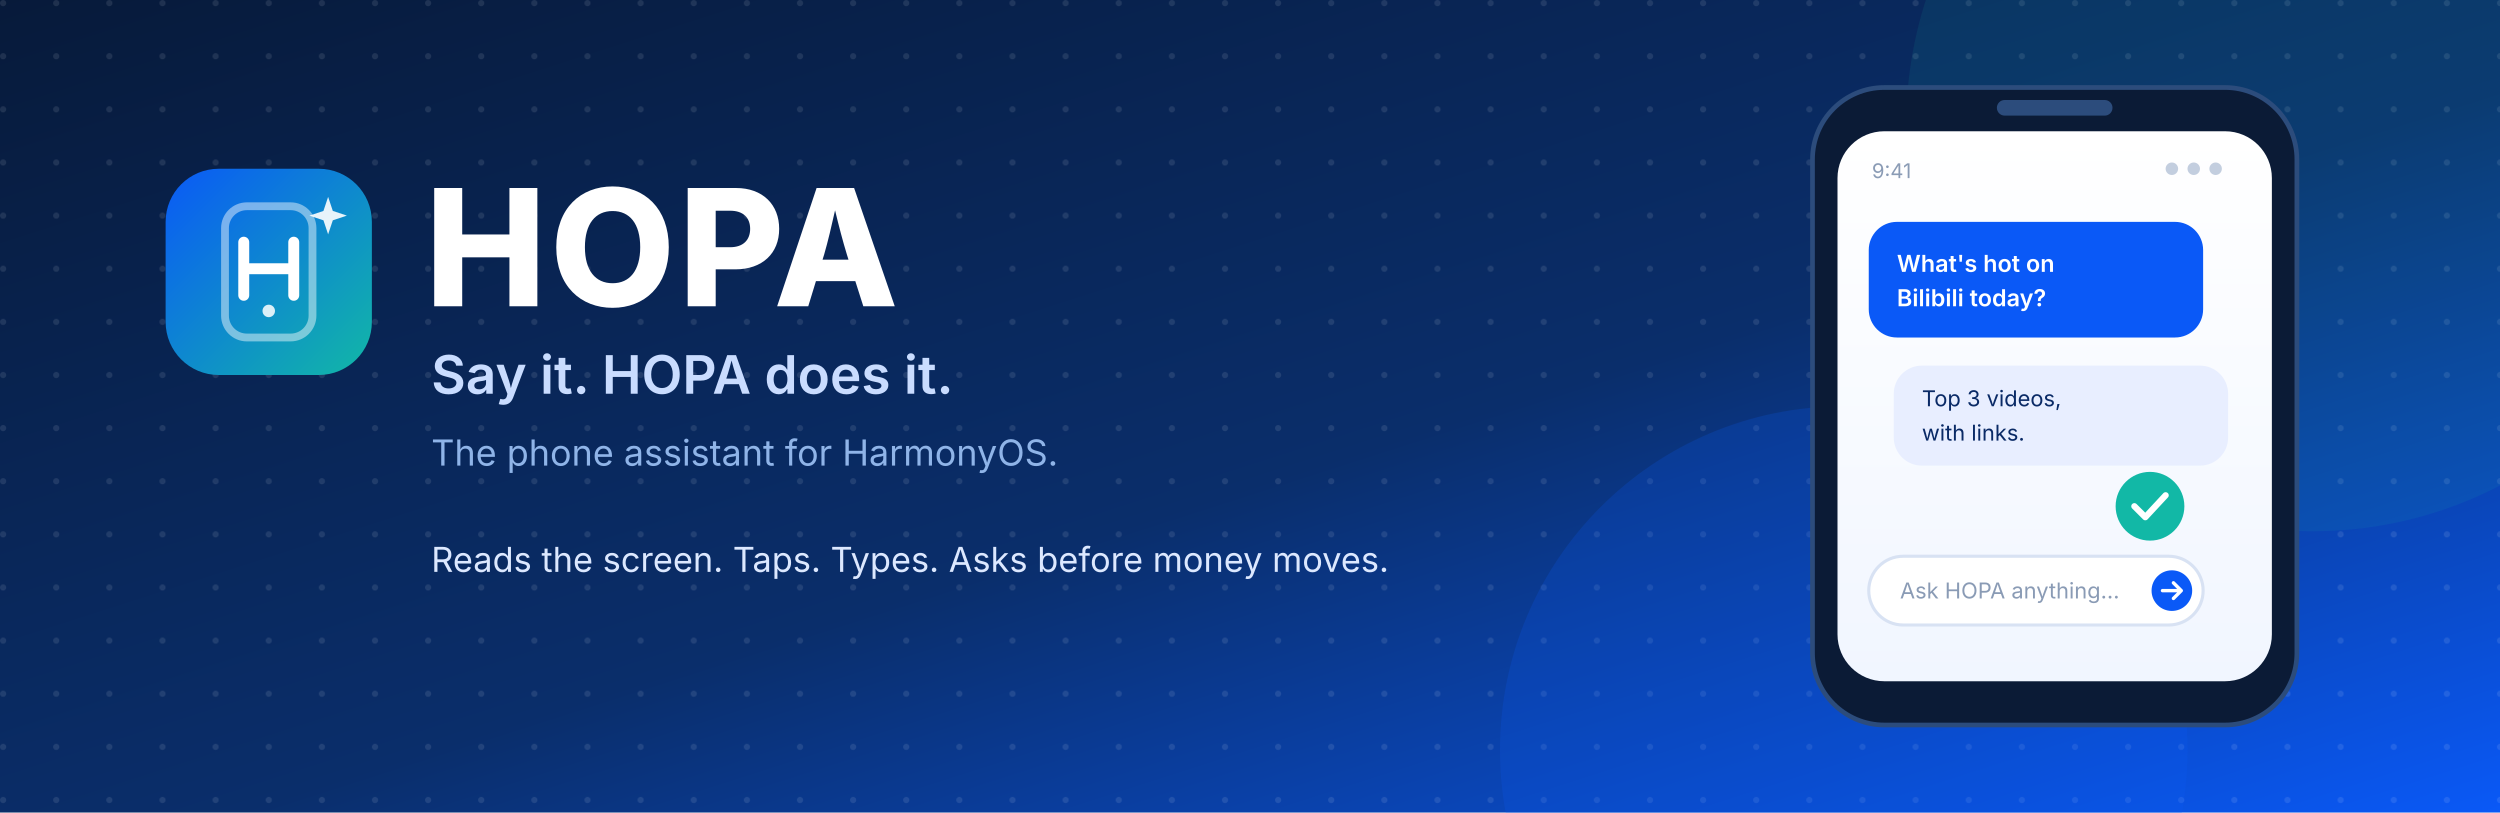
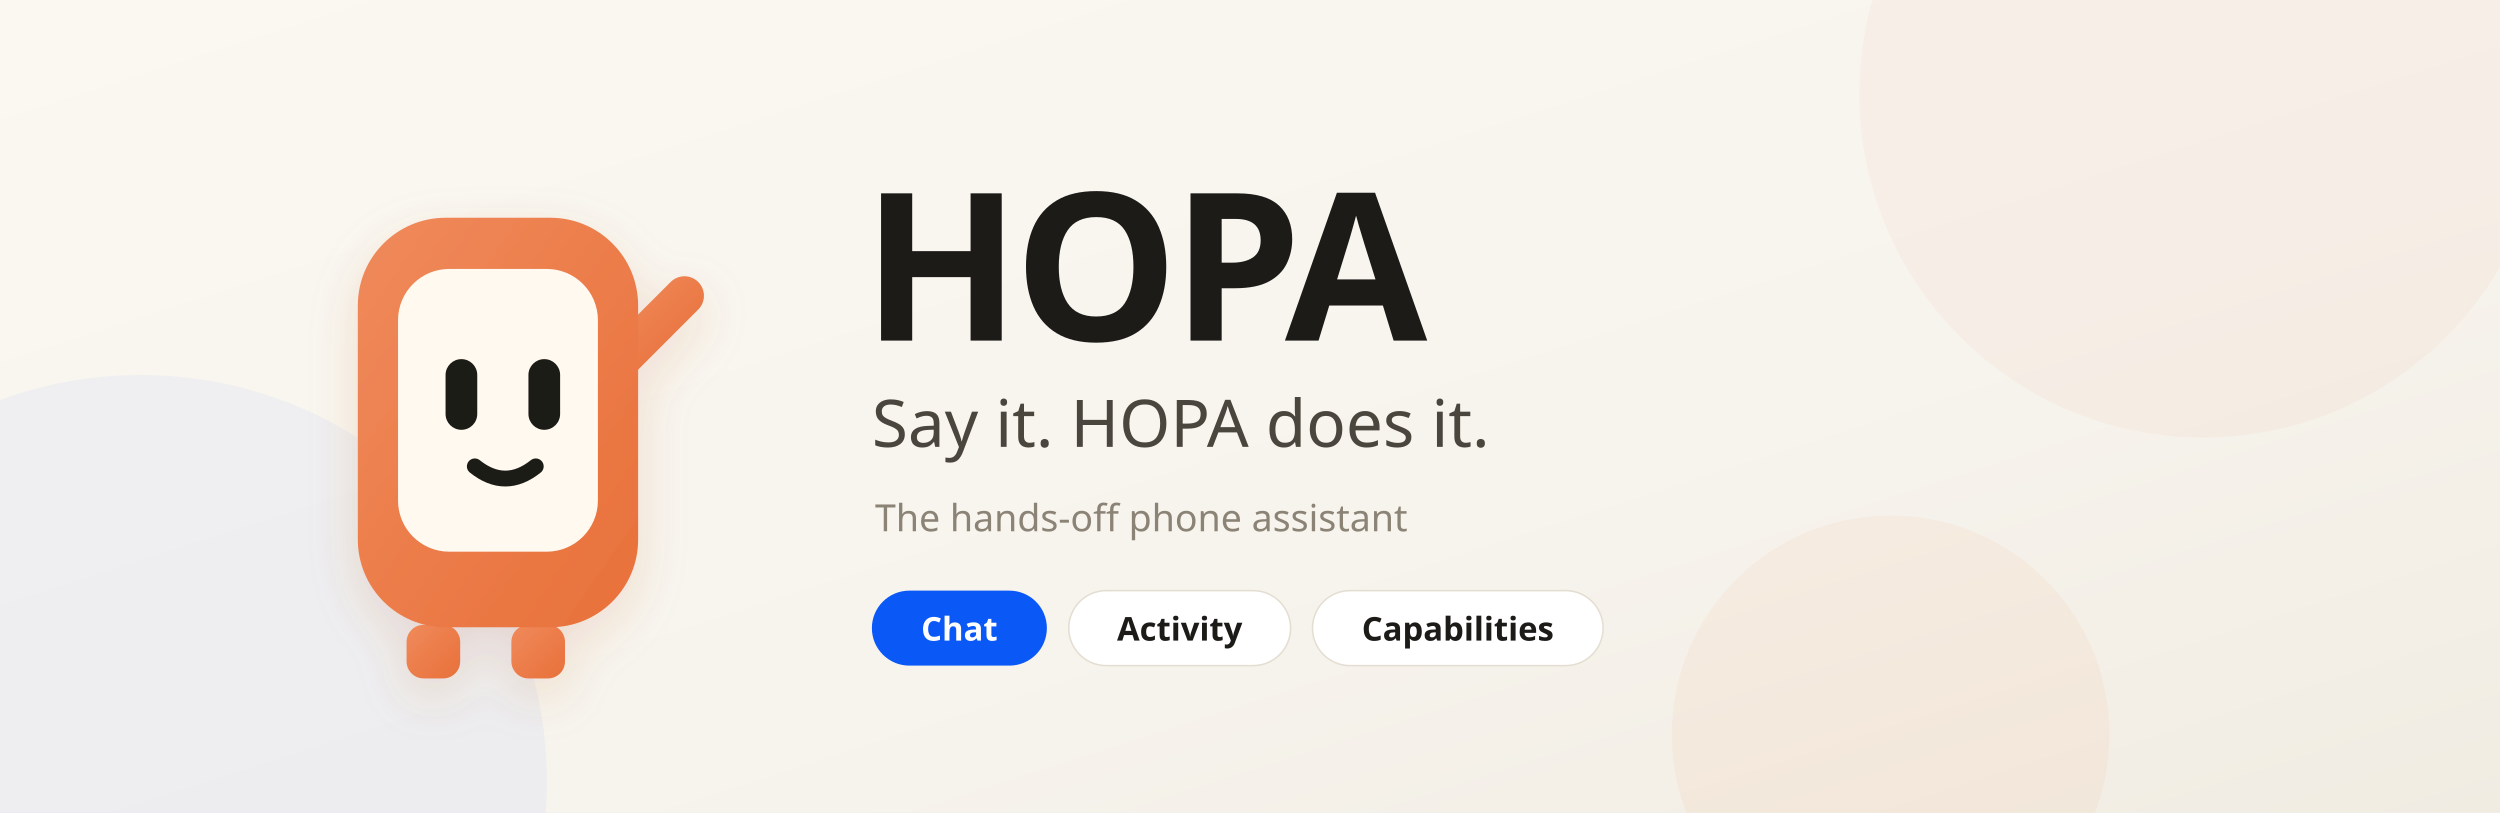
- <svg xmlns="http://www.w3.org/2000/svg" viewBox="0 0 1600 520" role="img" aria-label="HOPA — the phone assistant for HarmonyOS">
+ <svg xmlns="http://www.w3.org/2000/svg" viewBox="0 0 1600 520" role="img" aria-label="HOPA — your phone agent">
  <defs>
-     <linearGradient id="hopa-banner-bg" x1="0" y1="0" x2="1" y2="1">
-       <stop offset="0" stop-color="#071A3A" />
-       <stop offset="0.55" stop-color="#0A2E6B" />
-       <stop offset="1" stop-color="#0A59F7" />
+     <linearGradient id="paper" x1="0" y1="0" x2="1" y2="1">
+       <stop offset="0" stop-color="#FBF8F2" />
+       <stop offset="0.6" stop-color="#F7F4EE" />
+       <stop offset="1" stop-color="#F1ECE2" />
    </linearGradient>
-     <linearGradient id="hopa-banner-mark" x1="0" y1="0" x2="1" y2="1">
-       <stop offset="0" stop-color="#0A59F7" />
-       <stop offset="1" stop-color="#12B8A6" />
+     <linearGradient id="coral" x1="0" y1="0" x2="1" y2="1">
+       <stop offset="0" stop-color="#F08A5B" />
+       <stop offset="1" stop-color="#E8703A" />
    </linearGradient>
-     <linearGradient id="hopa-banner-screen" x1="0" y1="0" x2="0" y2="1">
-       <stop offset="0" stop-color="#FFFFFF" />
-       <stop offset="1" stop-color="#F1F6FF" />
-     </linearGradient>
-     <pattern id="hopa-banner-dots" width="34" height="34" patternUnits="userSpaceOnUse">
-       <circle cx="2" cy="2" r="2" fill="#FFFFFF" opacity="0.10" />
-     </pattern>
+     <filter id="soft" x="-30%" y="-30%" width="160%" height="160%">
+       <feDropShadow dx="0" dy="14" stdDeviation="20" flood-color="#B65A32" flood-opacity="0.16" />
+     </filter>
  </defs>
-   <rect width="1600" height="520" fill="url(#hopa-banner-bg)" />
-   <rect width="1600" height="520" fill="url(#hopa-banner-dots)" />
-   <circle cx="1480" cy="80" r="260" fill="#12B8A6" opacity="0.10" />
-   <circle cx="1180" cy="480" r="220" fill="#0A59F7" opacity="0.20" />
-   <g transform="translate(106 108)">
-     <rect width="132" height="132" rx="34" fill="url(#hopa-banner-mark)" />
-     <rect x="38" y="24" width="56" height="84" rx="14" fill="none" stroke="#FFFFFF" stroke-width="5" opacity="0.45" />
-     <path d="M50 47v34M82 47v34M50 64h32" stroke="#FFFFFF" stroke-width="7" stroke-linecap="round" />
-     <circle cx="66" cy="91" r="4" fill="#FFFFFF" opacity="0.85" />
-     <path d="M104 18l3 9 9 3-9 3-3 9-3-9-9-3 9-3z" fill="#FFFFFF" opacity="0.9" />
+   <rect width="1600" height="520" fill="url(#paper)" />
+   <circle cx="1410" cy="60" r="220" fill="#E8703A" opacity="0.05" />
+   <circle cx="90" cy="500" r="260" fill="#0A59F7" opacity="0.04" />
+   <circle cx="1210" cy="470" r="140" fill="#E8703A" opacity="0.06" />
+   <g transform="translate(112 52) scale(0.78)" filter="url(#soft)">
+     <path d="M 356 238 L 418 176" stroke="url(#coral)" stroke-width="32" stroke-linecap="round" fill="none" />
+     <rect x="190" y="446" width="44" height="44" rx="14" fill="url(#coral)" />
+     <rect x="276" y="446" width="44" height="44" rx="14" fill="url(#coral)" />
+     <rect x="150" y="112" width="230" height="336" rx="72" fill="url(#coral)" />
+     <rect x="183" y="154" width="164" height="232" rx="42" fill="#FFF9F0" />
+     <rect x="222" y="228" width="26" height="58" rx="13" fill="#1C1B18" />
+     <rect x="290" y="228" width="26" height="58" rx="13" fill="#1C1B18" />
+     <path d="M 246 316 Q 271 336 296 316" stroke="#1C1B18" stroke-width="13" stroke-linecap="round" fill="none" />
  </g>
-   <text x="272" y="196" font-family="Inter, 'Segoe UI', Arial, sans-serif" font-size="104" font-weight="800" fill="#FFFFFF" letter-spacing="2">HOPA</text>
-   <text x="276" y="252" font-family="Inter, 'Segoe UI', Arial, sans-serif" font-size="34" font-weight="600" fill="#C9DCFF">Say it. HOPA does it.</text>
-   <text x="276" y="298" font-family="Inter, 'Segoe UI', Arial, sans-serif" font-size="23" fill="#8FB4E8">The phone assistant for HarmonyOS.</text>
-   <text x="276" y="366" font-family="Inter, 'Segoe UI', Arial, sans-serif" font-size="22" fill="#DCE8FF">Reads the screen. Taps. Types. Asks before money moves.</text>
-   <g transform="translate(1160 56)">
-     <rect width="310" height="408" rx="46" fill="#0B1B36" stroke="#2C4C7C" stroke-width="3" />
-     <rect x="16" y="28" width="278" height="352" rx="30" fill="url(#hopa-banner-screen)" />
-     <rect x="118" y="8" width="74" height="10" rx="5" fill="#2C4C7C" />
-     <text x="38" y="58" font-family="Inter, 'Segoe UI', Arial, sans-serif" font-size="13" fill="#8A9BB5">9:41</text>
-     <circle cx="258" cy="52" r="4" fill="#C3CEDF" />
-     <circle cx="244" cy="52" r="4" fill="#C3CEDF" />
-     <circle cx="230" cy="52" r="4" fill="#C3CEDF" />
-     <rect x="36" y="86" width="214" height="74" rx="18" fill="#0A59F7" />
-     <text x="54" y="118" font-family="Inter, 'Segoe UI', Arial, sans-serif" font-size="15" font-weight="600" fill="#FFFFFF">What's hot on</text>
-     <text x="54" y="140" font-family="Inter, 'Segoe UI', Arial, sans-serif" font-size="15" font-weight="600" fill="#FFFFFF">Bilibili today?</text>
-     <rect x="52" y="178" width="214" height="64" rx="18" fill="#E8EEFF" />
-     <text x="70" y="204" font-family="Inter, 'Segoe UI', Arial, sans-serif" font-size="14" fill="#0A2A66">Top 3 videos,</text>
-     <text x="70" y="226" font-family="Inter, 'Segoe UI', Arial, sans-serif" font-size="14" fill="#0A2A66">with links.</text>
-     <circle cx="216" cy="268" r="22" fill="#12B8A6" />
-     <path d="M206 268l7 7 13-14" fill="none" stroke="#FFFFFF" stroke-width="4" stroke-linecap="round" stroke-linejoin="round" />
-     <rect x="36" y="300" width="214" height="44" rx="22" fill="#FFFFFF" stroke="#D8E2F3" stroke-width="2" />
-     <text x="56" y="327" font-family="Inter, 'Segoe UI', Arial, sans-serif" font-size="14" fill="#8A9BB5">Ask HOPA anything…</text>
-     <circle cx="230" cy="322" r="13" fill="#0A59F7" />
-     <path d="M224 322h12M231 317l5 5-5 5" fill="none" stroke="#FFFFFF" stroke-width="2.2" stroke-linecap="round" stroke-linejoin="round" />
+   <text x="552" y="218" font-family="'Segoe UI', 'PingFang SC', 'Microsoft YaHei', sans-serif" font-size="132" font-weight="800" letter-spacing="-4" fill="#1C1B18">HOPA</text>
+   <text x="558" y="286" font-family="'Segoe UI', 'PingFang SC', 'Microsoft YaHei', sans-serif" font-size="42" font-weight="500" fill="#4A463E">Say it. HOPA does it.</text>
+   <text x="560" y="340" font-family="'Segoe UI', 'PingFang SC', 'Microsoft YaHei', sans-serif" font-size="24" fill="#8B8375">The hands-off phone assistant</text>
+   <g font-family="'Segoe UI', 'PingFang SC', 'Microsoft YaHei', sans-serif" font-size="21" font-weight="600">
+     <rect x="558" y="378" width="112" height="48" rx="24" fill="#0A59F7" />
+     <text x="614" y="410" text-anchor="middle" fill="#FFFFFF">Chat</text>
+     <rect x="684" y="378" width="142" height="48" rx="24" fill="#FFFFFF" stroke="#E4DED2" />
+     <text x="755" y="410" text-anchor="middle" fill="#1C1B18">Activity</text>
+     <rect x="840" y="378" width="186" height="48" rx="24" fill="#FFFFFF" stroke="#E4DED2" />
+     <text x="933" y="410" text-anchor="middle" fill="#1C1B18">Capabilities</text>
  </g>
</svg>
